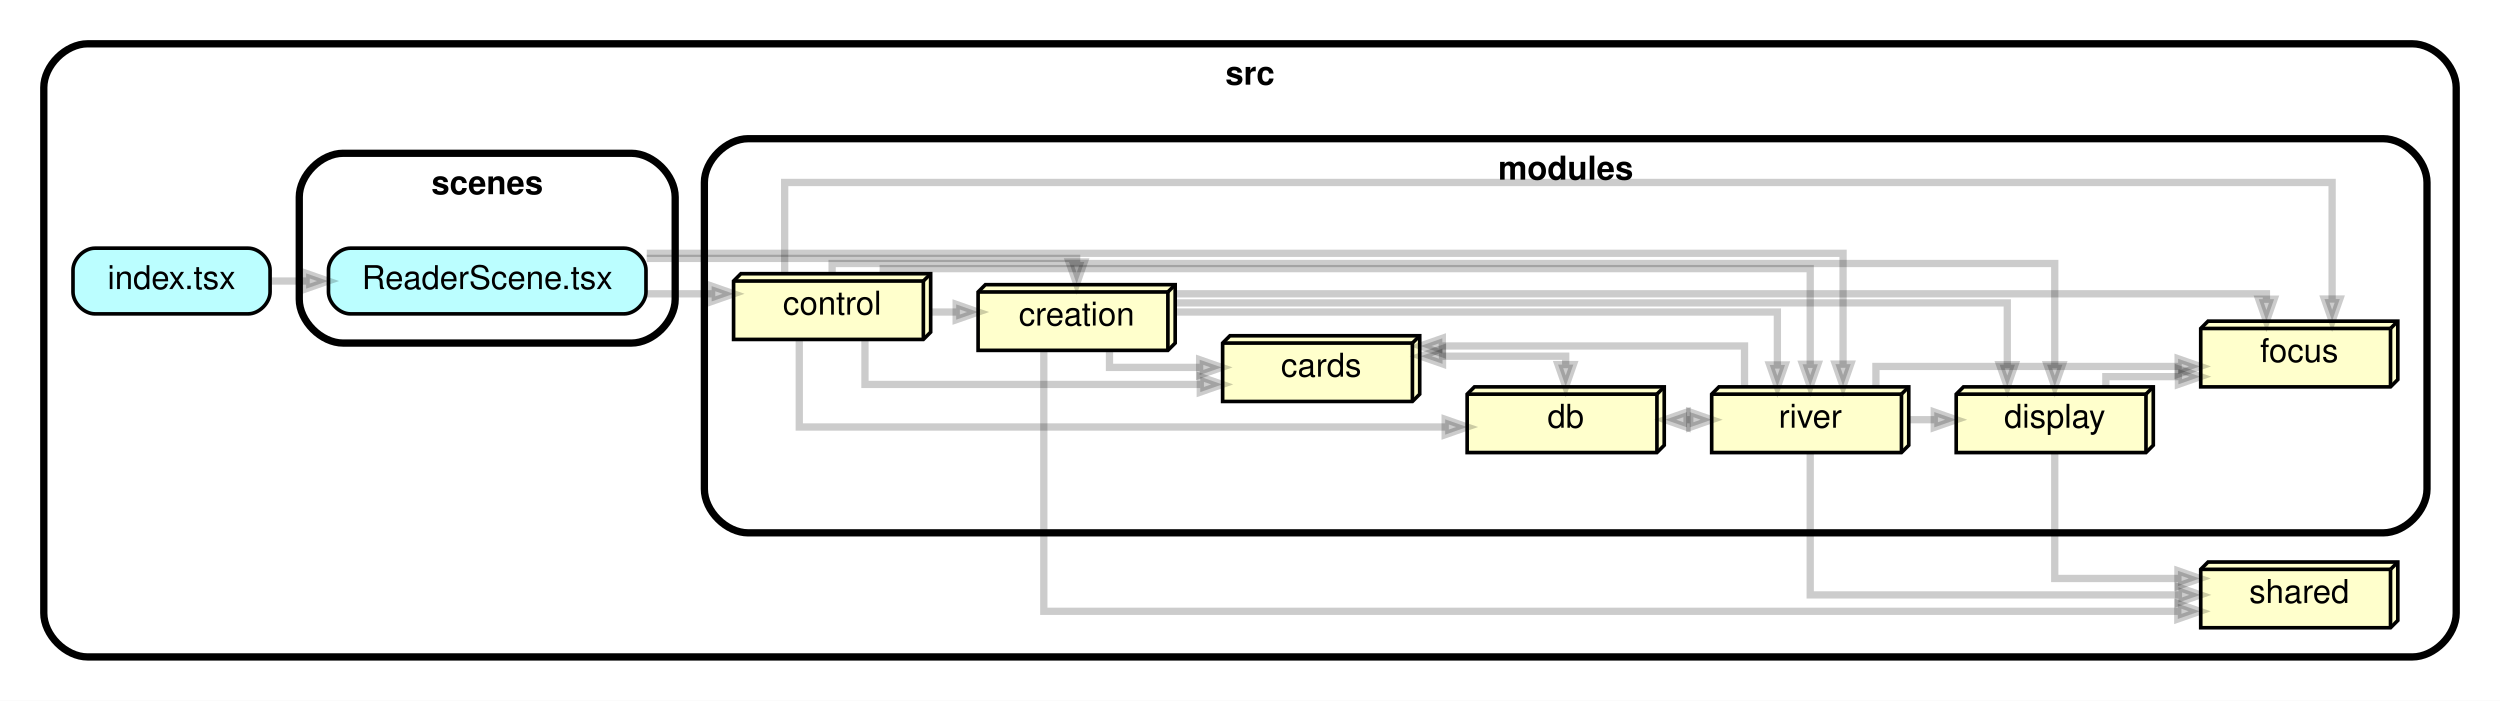
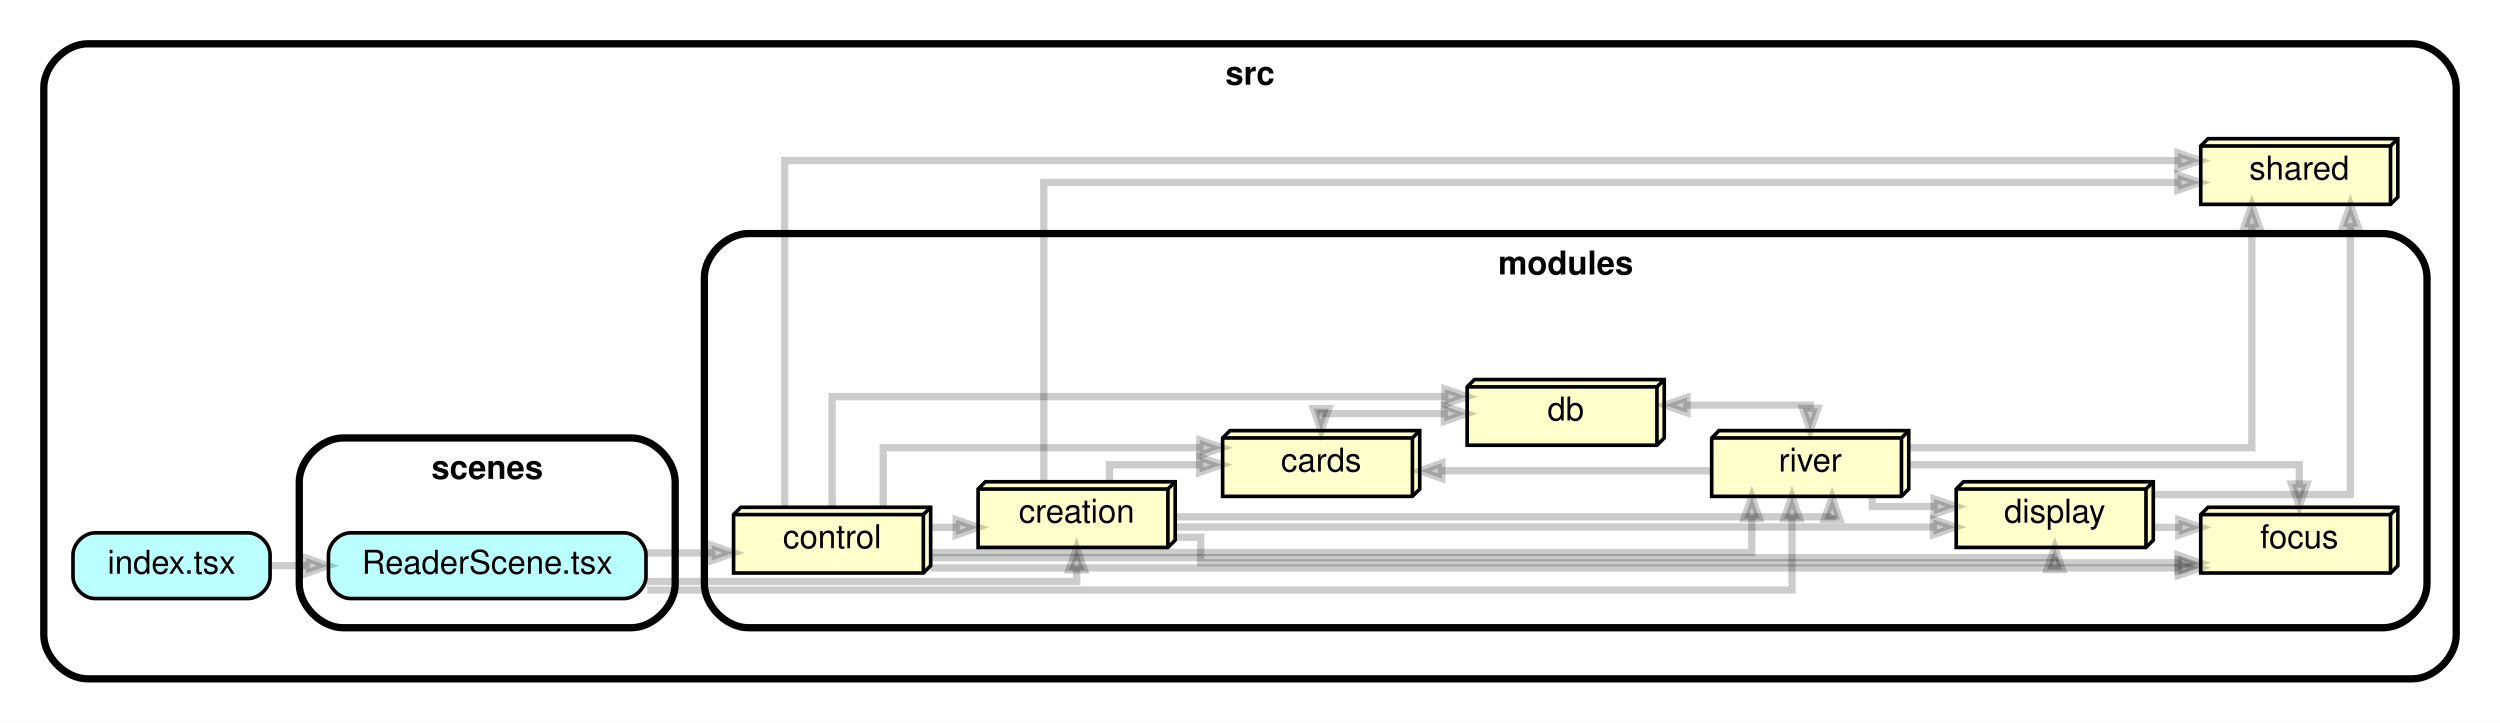
- <svg xmlns="http://www.w3.org/2000/svg" xmlns:xlink="http://www.w3.org/1999/xlink" width="685pt" height="192pt" viewBox="0.00 0.00 685.00 192.00">
-   <g id="graph0" class="graph" transform="scale(1 1) rotate(0) translate(4 188)">
-     <polygon fill="#ffffff" stroke="transparent" points="-4,4 -4,-188 681,-188 681,4 -4,4" />
+ <svg xmlns="http://www.w3.org/2000/svg" xmlns:xlink="http://www.w3.org/1999/xlink" width="685pt" height="198pt" viewBox="0.00 0.00 685.00 198.00">
+   <g id="graph0" class="graph" transform="scale(1 1) rotate(0) translate(4 194)">
+     <polygon fill="#ffffff" stroke="transparent" points="-4,4 -4,-194 681,-194 681,4 -4,4" />
    <g id="clust1" class="cluster">
-       <path fill="#ffffff" stroke="#000000" stroke-width="2" d="M20,-8C20,-8 657,-8 657,-8 663,-8 669,-14 669,-20 669,-20 669,-164 669,-164 669,-170 663,-176 657,-176 657,-176 20,-176 20,-176 14,-176 8,-170 8,-164 8,-164 8,-20 8,-20 8,-14 14,-8 20,-8" />
-       <text text-anchor="middle" x="338.5" y="-164.8" font-family="Helvetica,sans-Serif" font-weight="bold" font-size="9.00" fill="#000000">src</text>
+       <path fill="#ffffff" stroke="#000000" stroke-width="2" d="M20,-8C20,-8 657,-8 657,-8 663,-8 669,-14 669,-20 669,-20 669,-170 669,-170 669,-176 663,-182 657,-182 657,-182 20,-182 20,-182 14,-182 8,-176 8,-170 8,-170 8,-20 8,-20 8,-14 14,-8 20,-8" />
+       <text text-anchor="middle" x="338.5" y="-170.8" font-family="Helvetica,sans-Serif" font-weight="bold" font-size="9.00" fill="#000000">src</text>
    </g>
    <g id="clust2" class="cluster">
-       <path fill="#ffffff" stroke="#000000" stroke-width="2" d="M201,-42C201,-42 649,-42 649,-42 655,-42 661,-48 661,-54 661,-54 661,-138 661,-138 661,-144 655,-150 649,-150 649,-150 201,-150 201,-150 195,-150 189,-144 189,-138 189,-138 189,-54 189,-54 189,-48 195,-42 201,-42" />
-       <text text-anchor="middle" x="425" y="-138.8" font-family="Helvetica,sans-Serif" font-weight="bold" font-size="9.00" fill="#000000">modules</text>
+       <path fill="#ffffff" stroke="#000000" stroke-width="2" d="M201,-22C201,-22 649,-22 649,-22 655,-22 661,-28 661,-34 661,-34 661,-118 661,-118 661,-124 655,-130 649,-130 649,-130 201,-130 201,-130 195,-130 189,-124 189,-118 189,-118 189,-34 189,-34 189,-28 195,-22 201,-22" />
+       <text text-anchor="middle" x="425" y="-118.8" font-family="Helvetica,sans-Serif" font-weight="bold" font-size="9.00" fill="#000000">modules</text>
    </g>
    <g id="clust3" class="cluster">
-       <path fill="#ffffff" stroke="#000000" stroke-width="2" d="M90,-94C90,-94 169,-94 169,-94 175,-94 181,-100 181,-106 181,-106 181,-134 181,-134 181,-140 175,-146 169,-146 169,-146 90,-146 90,-146 84,-146 78,-140 78,-134 78,-134 78,-106 78,-106 78,-100 84,-94 90,-94" />
-       <text text-anchor="middle" x="129.5" y="-134.8" font-family="Helvetica,sans-Serif" font-weight="bold" font-size="9.00" fill="#000000">scenes</text>
+       <path fill="#ffffff" stroke="#000000" stroke-width="2" d="M90,-22C90,-22 169,-22 169,-22 175,-22 181,-28 181,-34 181,-34 181,-62 181,-62 181,-68 175,-74 169,-74 169,-74 90,-74 90,-74 84,-74 78,-68 78,-62 78,-62 78,-34 78,-34 78,-28 84,-22 90,-22" />
+       <text text-anchor="middle" x="129.5" y="-62.8" font-family="Helvetica,sans-Serif" font-weight="bold" font-size="9.00" fill="#000000">scenes</text>
    </g>
    <g id="node1" class="node">
      <g id="a_node1">
        <a xlink:href="src/index.tsx" xlink:title="index.tsx">
-           <path fill="#bbfeff" stroke="#000000" d="M64,-120C64,-120 22,-120 22,-120 19,-120 16,-117 16,-114 16,-114 16,-108 16,-108 16,-105 19,-102 22,-102 22,-102 64,-102 64,-102 67,-102 70,-105 70,-108 70,-108 70,-114 70,-114 70,-117 67,-120 64,-120" />
-           <text text-anchor="middle" x="43" y="-108.8" font-family="Helvetica,sans-Serif" font-size="9.00" fill="#000000">index.tsx</text>
+           <path fill="#bbfeff" stroke="#000000" d="M64,-48C64,-48 22,-48 22,-48 19,-48 16,-45 16,-42 16,-42 16,-36 16,-36 16,-33 19,-30 22,-30 22,-30 64,-30 64,-30 67,-30 70,-33 70,-36 70,-36 70,-42 70,-42 70,-45 67,-48 64,-48" />
+           <text text-anchor="middle" x="43" y="-36.8" font-family="Helvetica,sans-Serif" font-size="9.00" fill="#000000">index.tsx</text>
        </a>
      </g>
    </g>
    <g id="node2" class="node">
      <g id="a_node2">
        <a xlink:href="src/scenes/ReaderScene.tsx" xlink:title="ReaderScene.tsx">
-           <path fill="#bbfeff" stroke="#000000" d="M167,-120C167,-120 92,-120 92,-120 89,-120 86,-117 86,-114 86,-114 86,-108 86,-108 86,-105 89,-102 92,-102 92,-102 167,-102 167,-102 170,-102 173,-105 173,-108 173,-108 173,-114 173,-114 173,-117 170,-120 167,-120" />
-           <text text-anchor="middle" x="129.5" y="-108.8" font-family="Helvetica,sans-Serif" font-size="9.00" fill="#000000">ReaderScene.tsx</text>
+           <path fill="#bbfeff" stroke="#000000" d="M167,-48C167,-48 92,-48 92,-48 89,-48 86,-45 86,-42 86,-42 86,-36 86,-36 86,-33 89,-30 92,-30 92,-30 167,-30 167,-30 170,-30 173,-33 173,-36 173,-36 173,-42 173,-42 173,-45 170,-48 167,-48" />
+           <text text-anchor="middle" x="129.5" y="-36.8" font-family="Helvetica,sans-Serif" font-size="9.00" fill="#000000">ReaderScene.tsx</text>
        </a>
      </g>
    </g>
    <g id="edge1" class="edge">
-       <path fill="none" stroke="#000000" stroke-width="2" stroke-opacity="0.2" d="M70.369,-111C70.369,-111 79.87,-111 79.87,-111" />
-       <polygon fill="#000000" fill-opacity="0.2" stroke="#000000" stroke-width="2" stroke-opacity="0.2" points="79.87,-113.1 85.87,-111 79.87,-108.9 79.87,-113.1" />
+       <path fill="none" stroke="#000000" stroke-width="2" stroke-opacity="0.2" d="M70.369,-39C70.369,-39 79.87,-39 79.87,-39" />
+       <polygon fill="#000000" fill-opacity="0.2" stroke="#000000" stroke-width="2" stroke-opacity="0.2" points="79.87,-41.1 85.87,-39 79.87,-36.9 79.87,-41.1" />
    </g>
    <g id="node5" class="node">
      <g id="a_node5">
        <a xlink:href="src/modules/control" xlink:title="control">
-           <polygon fill="#ffffcc" stroke="#000000" points="251,-113 199,-113 197,-111 197,-95 249,-95 251,-97 251,-113" />
-           <polyline fill="none" stroke="#000000" points="249,-111 197,-111 " />
-           <polyline fill="none" stroke="#000000" points="249,-111 249,-95 " />
-           <polyline fill="none" stroke="#000000" points="249,-111 251,-113 " />
-           <text text-anchor="middle" x="224" y="-101.8" font-family="Helvetica,sans-Serif" font-size="9.00" fill="#000000">control</text>
-         </a>
-       </g>
-     </g>
-     <g id="edge23" class="edge">
-       <path fill="none" stroke="#000000" stroke-width="2" stroke-opacity="0.2" d="M173.154,-107.5C173.154,-107.5 190.987,-107.5 190.987,-107.5" />
-       <polygon fill="#000000" fill-opacity="0.2" stroke="#000000" stroke-width="2" stroke-opacity="0.2" points="190.987,-109.6 196.987,-107.5 190.987,-105.4 190.987,-109.6" />
+           <polygon fill="#ffffcc" stroke="#000000" points="251,-55 199,-55 197,-53 197,-37 249,-37 251,-39 251,-55" />
+           <polyline fill="none" stroke="#000000" points="249,-53 197,-53 " />
+           <polyline fill="none" stroke="#000000" points="249,-53 249,-37 " />
+           <polyline fill="none" stroke="#000000" points="249,-53 251,-55 " />
+           <text text-anchor="middle" x="224" y="-43.8" font-family="Helvetica,sans-Serif" font-size="9.00" fill="#000000">control</text>
+         </a>
+       </g>
+     </g>
+     <g id="edge24" class="edge">
+       <path fill="none" stroke="#000000" stroke-width="2" stroke-opacity="0.2" d="M173.154,-42.5C173.154,-42.5 190.987,-42.5 190.987,-42.5" />
+       <polygon fill="#000000" fill-opacity="0.2" stroke="#000000" stroke-width="2" stroke-opacity="0.2" points="190.987,-44.6 196.987,-42.5 190.987,-40.4 190.987,-44.6" />
    </g>
    <g id="node7" class="node">
      <g id="a_node7">
        <a xlink:href="src/modules/river" xlink:title="river">
-           <polygon fill="#ffffcc" stroke="#000000" points="519,-82 467,-82 465,-80 465,-64 517,-64 519,-66 519,-82" />
-           <polyline fill="none" stroke="#000000" points="517,-80 465,-80 " />
-           <polyline fill="none" stroke="#000000" points="517,-80 517,-64 " />
-           <polyline fill="none" stroke="#000000" points="517,-80 519,-82 " />
-           <text text-anchor="middle" x="492" y="-70.8" font-family="Helvetica,sans-Serif" font-size="9.00" fill="#000000">river</text>
-         </a>
-       </g>
-     </g>
-     <g id="edge25" class="edge">
-       <path fill="none" stroke="#000000" stroke-width="2" stroke-opacity="0.2" d="M173.208,-118.6C271.411,-118.6 501,-118.6 501,-118.6 501,-118.6 501,-88.228 501,-88.228" />
-       <polygon fill="#000000" fill-opacity="0.2" stroke="#000000" stroke-width="2" stroke-opacity="0.2" points="503.1,-88.228 501,-82.228 498.9,-88.228 503.1,-88.228" />
+           <polygon fill="#ffffcc" stroke="#000000" points="519,-76 467,-76 465,-74 465,-58 517,-58 519,-60 519,-76" />
+           <polyline fill="none" stroke="#000000" points="517,-74 465,-74 " />
+           <polyline fill="none" stroke="#000000" points="517,-74 517,-58 " />
+           <polyline fill="none" stroke="#000000" points="517,-74 519,-76 " />
+           <text text-anchor="middle" x="492" y="-64.8" font-family="Helvetica,sans-Serif" font-size="9.00" fill="#000000">river</text>
+         </a>
+       </g>
+     </g>
+     <g id="edge26" class="edge">
+       <path fill="none" stroke="#000000" stroke-width="2" stroke-opacity="0.2" d="M173.337,-32.333C268.799,-32.333 487,-32.333 487,-32.333 487,-32.333 487,-51.892 487,-51.892" />
+       <polygon fill="#000000" fill-opacity="0.2" stroke="#000000" stroke-width="2" stroke-opacity="0.2" points="484.9,-51.892 487,-57.892 489.1,-51.892 484.9,-51.892" />
    </g>
    <g id="node8" class="node">
      <g id="a_node8">
        <a xlink:href="src/modules/creation" xlink:title="creation">
-           <polygon fill="#ffffcc" stroke="#000000" points="318,-110 266,-110 264,-108 264,-92 316,-92 318,-94 318,-110" />
-           <polyline fill="none" stroke="#000000" points="316,-108 264,-108 " />
-           <polyline fill="none" stroke="#000000" points="316,-108 316,-92 " />
-           <polyline fill="none" stroke="#000000" points="316,-108 318,-110 " />
-           <text text-anchor="middle" x="291" y="-98.8" font-family="Helvetica,sans-Serif" font-size="9.00" fill="#000000">creation</text>
-         </a>
-       </g>
-     </g>
-     <g id="edge24" class="edge">
-       <path fill="none" stroke="#000000" stroke-width="2" stroke-opacity="0.2" d="M173.204,-117.2C221.033,-117.2 291,-117.2 291,-117.2 291,-117.2 291,-116.236 291,-116.236" />
-       <polygon fill="#000000" fill-opacity="0.2" stroke="#000000" stroke-width="2" stroke-opacity="0.2" points="293.1,-116.236 291,-110.236 288.9,-116.236 293.1,-116.236" />
+           <polygon fill="#ffffcc" stroke="#000000" points="318,-62 266,-62 264,-60 264,-44 316,-44 318,-46 318,-62" />
+           <polyline fill="none" stroke="#000000" points="316,-60 264,-60 " />
+           <polyline fill="none" stroke="#000000" points="316,-60 316,-44 " />
+           <polyline fill="none" stroke="#000000" points="316,-60 318,-62 " />
+           <text text-anchor="middle" x="291" y="-50.8" font-family="Helvetica,sans-Serif" font-size="9.00" fill="#000000">creation</text>
+         </a>
+       </g>
+     </g>
+     <g id="edge25" class="edge">
+       <path fill="none" stroke="#000000" stroke-width="2" stroke-opacity="0.2" d="M173.204,-34.667C221.033,-34.667 291,-34.667 291,-34.667 291,-34.667 291,-37.833 291,-37.833" />
+       <polygon fill="#000000" fill-opacity="0.2" stroke="#000000" stroke-width="2" stroke-opacity="0.2" points="288.9,-37.833 291,-43.833 293.1,-37.833 288.9,-37.833" />
    </g>
    <g id="node3" class="node">
      <g id="a_node3">
        <a xlink:href="src/modules/cards" xlink:title="cards">
-           <polygon fill="#ffffcc" stroke="#000000" points="385,-96 333,-96 331,-94 331,-78 383,-78 385,-80 385,-96" />
-           <polyline fill="none" stroke="#000000" points="383,-94 331,-94 " />
-           <polyline fill="none" stroke="#000000" points="383,-94 383,-78 " />
-           <polyline fill="none" stroke="#000000" points="383,-94 385,-96 " />
-           <text text-anchor="middle" x="358" y="-84.8" font-family="Helvetica,sans-Serif" font-size="9.00" fill="#000000">cards</text>
+           <polygon fill="#ffffcc" stroke="#000000" points="385,-76 333,-76 331,-74 331,-58 383,-58 385,-60 385,-76" />
+           <polyline fill="none" stroke="#000000" points="383,-74 331,-74 " />
+           <polyline fill="none" stroke="#000000" points="383,-74 383,-58 " />
+           <polyline fill="none" stroke="#000000" points="383,-74 385,-76 " />
+           <text text-anchor="middle" x="358" y="-64.8" font-family="Helvetica,sans-Serif" font-size="9.00" fill="#000000">cards</text>
        </a>
      </g>
    </g>
    <g id="node4" class="node">
      <g id="a_node4">
        <a xlink:href="src/modules/db" xlink:title="db">
-           <polygon fill="#ffffcc" stroke="#000000" points="452,-82 400,-82 398,-80 398,-64 450,-64 452,-66 452,-82" />
-           <polyline fill="none" stroke="#000000" points="450,-80 398,-80 " />
-           <polyline fill="none" stroke="#000000" points="450,-80 450,-64 " />
-           <polyline fill="none" stroke="#000000" points="450,-80 452,-82 " />
-           <text text-anchor="middle" x="425" y="-70.8" font-family="Helvetica,sans-Serif" font-size="9.00" fill="#000000">db</text>
+           <polygon fill="#ffffcc" stroke="#000000" points="452,-90 400,-90 398,-88 398,-72 450,-72 452,-74 452,-90" />
+           <polyline fill="none" stroke="#000000" points="450,-88 398,-88 " />
+           <polyline fill="none" stroke="#000000" points="450,-88 450,-72 " />
+           <polyline fill="none" stroke="#000000" points="450,-88 452,-90 " />
+           <text text-anchor="middle" x="425" y="-78.8" font-family="Helvetica,sans-Serif" font-size="9.00" fill="#000000">db</text>
        </a>
      </g>
    </g>
    <g id="edge2" class="edge">
-       <path fill="none" stroke="#000000" stroke-width="2" stroke-opacity="0.2" d="M391.252,-90.4C391.252,-90.4 425,-90.4 425,-90.4 425,-90.4 425,-88.108 425,-88.108" />
-       <polygon fill="#000000" fill-opacity="0.2" stroke="#000000" stroke-width="2" stroke-opacity="0.2" points="391.252,-88.3 385.252,-90.4 391.251,-92.5 391.252,-88.3" />
-       <polygon fill="#000000" fill-opacity="0.2" stroke="#000000" stroke-width="2" stroke-opacity="0.2" points="427.1,-88.108 425,-82.108 422.9,-88.108 427.1,-88.108" />
-     </g>
-     <g id="edge15" class="edge">
-       <path fill="none" stroke="#000000" stroke-width="2" stroke-opacity="0.2" d="M458.252,-73C458.252,-73 458.99,-73 458.99,-73" />
-       <polygon fill="#000000" fill-opacity="0.2" stroke="#000000" stroke-width="2" stroke-opacity="0.2" points="458.99,-75.1 464.99,-73 458.99,-70.9 458.99,-75.1" />
-       <polygon fill="#000000" fill-opacity="0.2" stroke="#000000" stroke-width="2" stroke-opacity="0.2" points="458.252,-70.9 452.252,-73 458.251,-75.1 458.252,-70.9" />
+       <path fill="none" stroke="#000000" stroke-width="2" stroke-opacity="0.2" d="M358,-80.204C358,-80.204 358,-80.667 358,-80.667 358,-80.667 391.748,-80.667 391.748,-80.667" />
+       <polygon fill="#000000" fill-opacity="0.2" stroke="#000000" stroke-width="2" stroke-opacity="0.2" points="360.1,-82.04 358,-76.04 355.9,-82.04 360.1,-82.04" />
+       <polygon fill="#000000" fill-opacity="0.2" stroke="#000000" stroke-width="2" stroke-opacity="0.2" points="391.749,-82.767 397.748,-80.667 391.748,-78.567 391.749,-82.767" />
+     </g>
+     <g id="edge16" class="edge">
+       <path fill="none" stroke="#000000" stroke-width="2" stroke-opacity="0.2" d="M458.252,-83C458.252,-83 492,-83 492,-83 492,-83 492,-82.122 492,-82.122" />
+       <polygon fill="#000000" fill-opacity="0.2" stroke="#000000" stroke-width="2" stroke-opacity="0.2" points="458.252,-80.9 452.252,-83 458.251,-85.1 458.252,-80.9" />
+       <polygon fill="#000000" fill-opacity="0.2" stroke="#000000" stroke-width="2" stroke-opacity="0.2" points="494.1,-82.122 492,-76.122 489.9,-82.122 494.1,-82.122" />
+     </g>
+     <g id="edge5" class="edge">
+       <path fill="none" stroke="#000000" stroke-width="2" stroke-opacity="0.2" d="M238,-55.146C238,-62.402 238,-71.333 238,-71.333 238,-71.333 324.77,-71.333 324.77,-71.333" />
+       <polygon fill="#000000" fill-opacity="0.2" stroke="#000000" stroke-width="2" stroke-opacity="0.2" points="324.77,-73.433 330.77,-71.333 324.77,-69.233 324.77,-73.433" />
    </g>
    <g id="edge3" class="edge">
-       <path fill="none" stroke="#000000" stroke-width="2" stroke-opacity="0.2" d="M233,-94.829C233,-89.047 233,-82.667 233,-82.667 233,-82.667 324.877,-82.667 324.877,-82.667" />
-       <polygon fill="#000000" fill-opacity="0.2" stroke="#000000" stroke-width="2" stroke-opacity="0.2" points="324.877,-84.767 330.877,-82.667 324.877,-80.567 324.877,-84.767" />
-     </g>
-     <g id="edge4" class="edge">
-       <path fill="none" stroke="#000000" stroke-width="2" stroke-opacity="0.2" d="M215,-94.983C215,-85.212 215,-71 215,-71 215,-71 391.976,-71 391.976,-71" />
-       <polygon fill="#000000" fill-opacity="0.2" stroke="#000000" stroke-width="2" stroke-opacity="0.2" points="391.976,-73.1 397.976,-71 391.976,-68.9 391.976,-73.1" />
+       <path fill="none" stroke="#000000" stroke-width="2" stroke-opacity="0.2" d="M224,-55.123C224,-66.742 224,-85.333 224,-85.333 224,-85.333 391.892,-85.333 391.892,-85.333" />
+       <polygon fill="#000000" fill-opacity="0.2" stroke="#000000" stroke-width="2" stroke-opacity="0.2" points="391.892,-87.433 397.892,-85.333 391.892,-83.233 391.892,-87.433" />
    </g>
    <g id="node6" class="node">
      <g id="a_node6">
        <a xlink:href="src/modules/display" xlink:title="display">
-           <polygon fill="#ffffcc" stroke="#000000" points="586,-82 534,-82 532,-80 532,-64 584,-64 586,-66 586,-82" />
-           <polyline fill="none" stroke="#000000" points="584,-80 532,-80 " />
-           <polyline fill="none" stroke="#000000" points="584,-80 584,-64 " />
-           <polyline fill="none" stroke="#000000" points="584,-80 586,-82 " />
-           <text text-anchor="middle" x="559" y="-70.8" font-family="Helvetica,sans-Serif" font-size="9.00" fill="#000000">display</text>
-         </a>
-       </g>
-     </g>
-     <g id="edge5" class="edge">
-       <path fill="none" stroke="#000000" stroke-width="2" stroke-opacity="0.2" d="M224,-113.063C224,-114.648 224,-115.8 224,-115.8 224,-115.8 559,-115.8 559,-115.8 559,-115.8 559,-88.077 559,-88.077" />
-       <polygon fill="#000000" fill-opacity="0.2" stroke="#000000" stroke-width="2" stroke-opacity="0.2" points="561.1,-88.077 559,-82.077 556.9,-88.077 561.1,-88.077" />
+           <polygon fill="#ffffcc" stroke="#000000" points="586,-62 534,-62 532,-60 532,-44 584,-44 586,-46 586,-62" />
+           <polyline fill="none" stroke="#000000" points="584,-60 532,-60 " />
+           <polyline fill="none" stroke="#000000" points="584,-60 584,-44 " />
+           <polyline fill="none" stroke="#000000" points="584,-60 586,-62 " />
+           <text text-anchor="middle" x="559" y="-50.8" font-family="Helvetica,sans-Serif" font-size="9.00" fill="#000000">display</text>
+         </a>
+       </g>
+     </g>
+     <g id="edge4" class="edge">
+       <path fill="none" stroke="#000000" stroke-width="2" stroke-opacity="0.2" d="M251.131,-41.2C330.883,-41.2 559,-41.2 559,-41.2 559,-41.2 559,-41.474 559,-41.474" />
+       <polygon fill="#000000" fill-opacity="0.2" stroke="#000000" stroke-width="2" stroke-opacity="0.2" points="556.9,-37.937 559,-43.937 561.1,-37.937 556.9,-37.937" />
    </g>
    <g id="edge6" class="edge">
-       <path fill="none" stroke="#000000" stroke-width="2" stroke-opacity="0.2" d="M238,-113.125C238,-113.902 238,-114.4 238,-114.4 238,-114.4 492,-114.4 492,-114.4 492,-114.4 492,-88.188 492,-88.188" />
-       <polygon fill="#000000" fill-opacity="0.2" stroke="#000000" stroke-width="2" stroke-opacity="0.2" points="494.1,-88.188 492,-82.188 489.9,-88.188 494.1,-88.188" />
+       <path fill="none" stroke="#000000" stroke-width="2" stroke-opacity="0.2" d="M251.448,-42.6C316.761,-42.6 476,-42.6 476,-42.6 476,-42.6 476,-51.914 476,-51.914" />
+       <polygon fill="#000000" fill-opacity="0.2" stroke="#000000" stroke-width="2" stroke-opacity="0.2" points="473.9,-51.914 476,-57.914 478.1,-51.914 473.9,-51.914" />
    </g>
    <g id="edge7" class="edge">
-       <path fill="none" stroke="#000000" stroke-width="2" stroke-opacity="0.2" d="M251.251,-102.5C251.251,-102.5 257.99,-102.5 257.99,-102.5" />
-       <polygon fill="#000000" fill-opacity="0.2" stroke="#000000" stroke-width="2" stroke-opacity="0.2" points="257.99,-104.6 263.99,-102.5 257.99,-100.4 257.99,-104.6" />
+       <path fill="none" stroke="#000000" stroke-width="2" stroke-opacity="0.2" d="M251.251,-49.5C251.251,-49.5 257.99,-49.5 257.99,-49.5" />
+       <polygon fill="#000000" fill-opacity="0.2" stroke="#000000" stroke-width="2" stroke-opacity="0.2" points="257.99,-51.6 263.99,-49.5 257.99,-47.4 257.99,-51.6" />
    </g>
    <g id="node9" class="node">
      <g id="a_node9">
        <a xlink:href="src/modules/focus" xlink:title="focus">
-           <polygon fill="#ffffcc" stroke="#000000" points="653,-100 601,-100 599,-98 599,-82 651,-82 653,-84 653,-100" />
-           <polyline fill="none" stroke="#000000" points="651,-98 599,-98 " />
-           <polyline fill="none" stroke="#000000" points="651,-98 651,-82 " />
-           <polyline fill="none" stroke="#000000" points="651,-98 653,-100 " />
-           <text text-anchor="middle" x="626" y="-88.8" font-family="Helvetica,sans-Serif" font-size="9.00" fill="#000000">focus</text>
+           <polygon fill="#ffffcc" stroke="#000000" points="653,-55 601,-55 599,-53 599,-37 651,-37 653,-39 653,-55" />
+           <polyline fill="none" stroke="#000000" points="651,-53 599,-53 " />
+           <polyline fill="none" stroke="#000000" points="651,-53 651,-37 " />
+           <polyline fill="none" stroke="#000000" points="651,-53 653,-55 " />
+           <text text-anchor="middle" x="626" y="-43.8" font-family="Helvetica,sans-Serif" font-size="9.00" fill="#000000">focus</text>
        </a>
      </g>
    </g>
    <g id="edge8" class="edge">
-       <path fill="none" stroke="#000000" stroke-width="2" stroke-opacity="0.2" d="M211,-113.291C211,-123.357 211,-138 211,-138 211,-138 635,-138 635,-138 635,-138 635,-106.062 635,-106.062" />
-       <polygon fill="#000000" fill-opacity="0.2" stroke="#000000" stroke-width="2" stroke-opacity="0.2" points="637.1,-106.062 635,-100.062 632.9,-106.062 637.1,-106.062" />
-     </g>
-     <g id="edge17" class="edge">
-       <path fill="none" stroke="#000000" stroke-width="2" stroke-opacity="0.2" d="M573,-82.063C573,-83.648 573,-84.8 573,-84.8 573,-84.8 592.879,-84.8 592.879,-84.8" />
-       <polygon fill="#000000" fill-opacity="0.2" stroke="#000000" stroke-width="2" stroke-opacity="0.2" points="592.879,-86.9 598.879,-84.8 592.879,-82.7 592.879,-86.9" />
+       <path fill="none" stroke="#000000" stroke-width="2" stroke-opacity="0.2" d="M251.001,-38.4C251.001,-38.4 592.853,-38.4 592.853,-38.4" />
+       <polygon fill="#000000" fill-opacity="0.2" stroke="#000000" stroke-width="2" stroke-opacity="0.2" points="592.853,-40.5 598.853,-38.4 592.853,-36.3 592.853,-40.5" />
    </g>
    <g id="node10" class="node">
      <g id="a_node10">
        <a xlink:href="src/shared" xlink:title="shared">
-           <polygon fill="#ffffcc" stroke="#000000" points="653,-34 601,-34 599,-32 599,-16 651,-16 653,-18 653,-34" />
-           <polyline fill="none" stroke="#000000" points="651,-32 599,-32 " />
-           <polyline fill="none" stroke="#000000" points="651,-32 651,-16 " />
-           <polyline fill="none" stroke="#000000" points="651,-32 653,-34 " />
-           <text text-anchor="middle" x="626" y="-22.8" font-family="Helvetica,sans-Serif" font-size="9.00" fill="#000000">shared</text>
-         </a>
-       </g>
-     </g>
-     <g id="edge16" class="edge">
-       <path fill="none" stroke="#000000" stroke-width="2" stroke-opacity="0.2" d="M559,-63.775C559,-51.006 559,-29.5 559,-29.5 559,-29.5 592.749,-29.5 592.749,-29.5" />
-       <polygon fill="#000000" fill-opacity="0.2" stroke="#000000" stroke-width="2" stroke-opacity="0.2" points="592.749,-31.6 598.749,-29.5 592.749,-27.4 592.749,-31.6" />
+           <polygon fill="#ffffcc" stroke="#000000" points="653,-156 601,-156 599,-154 599,-138 651,-138 653,-140 653,-156" />
+           <polyline fill="none" stroke="#000000" points="651,-154 599,-154 " />
+           <polyline fill="none" stroke="#000000" points="651,-154 651,-138 " />
+           <polyline fill="none" stroke="#000000" points="651,-154 653,-156 " />
+           <text text-anchor="middle" x="626" y="-144.8" font-family="Helvetica,sans-Serif" font-size="9.00" fill="#000000">shared</text>
+         </a>
+       </g>
+     </g>
+     <g id="edge9" class="edge">
+       <path fill="none" stroke="#000000" stroke-width="2" stroke-opacity="0.2" d="M211,-55.229C211,-80.682 211,-150 211,-150 211,-150 592.771,-150 592.771,-150" />
+       <polygon fill="#000000" fill-opacity="0.2" stroke="#000000" stroke-width="2" stroke-opacity="0.2" points="592.771,-152.1 598.771,-150 592.771,-147.9 592.771,-152.1" />
    </g>
    <g id="edge18" class="edge">
-       <path fill="none" stroke="#000000" stroke-width="2" stroke-opacity="0.2" d="M474,-82.154C474,-87.499 474,-93.2 474,-93.2 474,-93.2 391.197,-93.2 391.197,-93.2" />
-       <polygon fill="#000000" fill-opacity="0.2" stroke="#000000" stroke-width="2" stroke-opacity="0.2" points="391.197,-91.1 385.197,-93.2 391.197,-95.3 391.197,-91.1" />
+       <path fill="none" stroke="#000000" stroke-width="2" stroke-opacity="0.2" d="M586.251,-49.5C586.251,-49.5 592.99,-49.5 592.99,-49.5" />
+       <polygon fill="#000000" fill-opacity="0.2" stroke="#000000" stroke-width="2" stroke-opacity="0.2" points="592.99,-51.6 598.99,-49.5 592.99,-47.4 592.99,-51.6" />
+     </g>
+     <g id="edge17" class="edge">
+       <path fill="none" stroke="#000000" stroke-width="2" stroke-opacity="0.2" d="M586.423,-58.5C609.922,-58.5 640,-58.5 640,-58.5 640,-58.5 640,-131.862 640,-131.862" />
+       <polygon fill="#000000" fill-opacity="0.2" stroke="#000000" stroke-width="2" stroke-opacity="0.2" points="637.9,-131.862 640,-137.862 642.1,-131.862 637.9,-131.862" />
    </g>
    <g id="edge19" class="edge">
-       <path fill="none" stroke="#000000" stroke-width="2" stroke-opacity="0.2" d="M519.251,-73C519.251,-73 525.99,-73 525.99,-73" />
-       <polygon fill="#000000" fill-opacity="0.2" stroke="#000000" stroke-width="2" stroke-opacity="0.2" points="525.99,-75.1 531.99,-73 525.99,-70.9 525.99,-75.1" />
+       <path fill="none" stroke="#000000" stroke-width="2" stroke-opacity="0.2" d="M464.883,-65C464.883,-65 391.077,-65 391.077,-65" />
+       <polygon fill="#000000" fill-opacity="0.2" stroke="#000000" stroke-width="2" stroke-opacity="0.2" points="391.077,-62.9 385.077,-65 391.077,-67.1 391.077,-62.9" />
    </g>
    <g id="edge20" class="edge">
-       <path fill="none" stroke="#000000" stroke-width="2" stroke-opacity="0.2" d="M510,-82.329C510,-85.19 510,-87.6 510,-87.6 510,-87.6 592.803,-87.6 592.803,-87.6" />
-       <polygon fill="#000000" fill-opacity="0.2" stroke="#000000" stroke-width="2" stroke-opacity="0.2" points="592.803,-89.7 598.803,-87.6 592.803,-85.5 592.803,-89.7" />
+       <path fill="none" stroke="#000000" stroke-width="2" stroke-opacity="0.2" d="M509,-57.937C509,-56.352 509,-55.2 509,-55.2 509,-55.2 525.951,-55.2 525.951,-55.2" />
+       <polygon fill="#000000" fill-opacity="0.2" stroke="#000000" stroke-width="2" stroke-opacity="0.2" points="525.951,-57.3 531.951,-55.2 525.951,-53.1 525.951,-57.3" />
    </g>
    <g id="edge21" class="edge">
-       <path fill="none" stroke="#000000" stroke-width="2" stroke-opacity="0.2" d="M492,-63.745C492,-49.797 492,-25 492,-25 492,-25 592.883,-25 592.883,-25" />
-       <polygon fill="#000000" fill-opacity="0.2" stroke="#000000" stroke-width="2" stroke-opacity="0.2" points="592.883,-27.1 598.883,-25 592.883,-22.9 592.883,-27.1" />
-     </g>
-     <g id="edge9" class="edge">
-       <path fill="none" stroke="#000000" stroke-width="2" stroke-opacity="0.2" d="M300,-91.96C300,-89.419 300,-87.333 300,-87.333 300,-87.333 324.698,-87.333 324.698,-87.333" />
-       <polygon fill="#000000" fill-opacity="0.2" stroke="#000000" stroke-width="2" stroke-opacity="0.2" points="324.698,-89.433 330.698,-87.333 324.698,-85.233 324.698,-89.433" />
+       <path fill="none" stroke="#000000" stroke-width="2" stroke-opacity="0.2" d="M519.117,-66.667C558.272,-66.667 626,-66.667 626,-66.667 626,-66.667 626,-61.366 626,-61.366" />
+       <polygon fill="#000000" fill-opacity="0.2" stroke="#000000" stroke-width="2" stroke-opacity="0.2" points="628.1,-61.366 626,-55.366 623.9,-61.366 628.1,-61.366" />
+     </g>
+     <g id="edge22" class="edge">
+       <path fill="none" stroke="#000000" stroke-width="2" stroke-opacity="0.2" d="M519.155,-71.333C554.83,-71.333 613,-71.333 613,-71.333 613,-71.333 613,-131.722 613,-131.722" />
+       <polygon fill="#000000" fill-opacity="0.2" stroke="#000000" stroke-width="2" stroke-opacity="0.2" points="610.9,-131.722 613,-137.722 615.1,-131.722 610.9,-131.722" />
    </g>
    <g id="edge10" class="edge">
-       <path fill="none" stroke="#000000" stroke-width="2" stroke-opacity="0.2" d="M318.289,-105C384.072,-105 546,-105 546,-105 546,-105 546,-88.084 546,-88.084" />
-       <polygon fill="#000000" fill-opacity="0.2" stroke="#000000" stroke-width="2" stroke-opacity="0.2" points="548.1,-88.084 546,-82.084 543.9,-88.084 548.1,-88.084" />
+       <path fill="none" stroke="#000000" stroke-width="2" stroke-opacity="0.2" d="M300,-62.04C300,-64.581 300,-66.667 300,-66.667 300,-66.667 324.698,-66.667 324.698,-66.667" />
+       <polygon fill="#000000" fill-opacity="0.2" stroke="#000000" stroke-width="2" stroke-opacity="0.2" points="324.698,-68.767 330.698,-66.667 324.698,-64.567 324.698,-68.767" />
+     </g>
+     <g id="edge11" class="edge">
+       <path fill="none" stroke="#000000" stroke-width="2" stroke-opacity="0.2" d="M318.172,-49.6C318.172,-49.6 525.756,-49.6 525.756,-49.6" />
+       <polygon fill="#000000" fill-opacity="0.2" stroke="#000000" stroke-width="2" stroke-opacity="0.2" points="525.756,-51.7 531.756,-49.6 525.756,-47.5 525.756,-51.7" />
+     </g>
+     <g id="edge13" class="edge">
+       <path fill="none" stroke="#000000" stroke-width="2" stroke-opacity="0.2" d="M318.062,-52.4C374.171,-52.4 498,-52.4 498,-52.4 498,-52.4 498,-52.927 498,-52.927" />
+       <polygon fill="#000000" fill-opacity="0.2" stroke="#000000" stroke-width="2" stroke-opacity="0.2" points="495.9,-51.671 498,-57.671 500.1,-51.671 495.9,-51.671" />
    </g>
    <g id="edge12" class="edge">
-       <path fill="none" stroke="#000000" stroke-width="2" stroke-opacity="0.2" d="M318.102,-102.5C371.027,-102.5 483,-102.5 483,-102.5 483,-102.5 483,-88.011 483,-88.011" />
-       <polygon fill="#000000" fill-opacity="0.2" stroke="#000000" stroke-width="2" stroke-opacity="0.2" points="485.1,-88.011 483,-82.011 480.9,-88.011 485.1,-88.011" />
-     </g>
-     <g id="edge11" class="edge">
-       <path fill="none" stroke="#000000" stroke-width="2" stroke-opacity="0.2" d="M318.234,-107.5C396.585,-107.5 617,-107.5 617,-107.5 617,-107.5 617,-106.022 617,-106.022" />
-       <polygon fill="#000000" fill-opacity="0.2" stroke="#000000" stroke-width="2" stroke-opacity="0.2" points="619.1,-106.022 617,-100.022 614.9,-106.022 619.1,-106.022" />
-     </g>
-     <g id="edge13" class="edge">
-       <path fill="none" stroke="#000000" stroke-width="2" stroke-opacity="0.2" d="M282,-91.766C282,-70.621 282,-20.5 282,-20.5 282,-20.5 592.719,-20.5 592.719,-20.5" />
-       <polygon fill="#000000" fill-opacity="0.2" stroke="#000000" stroke-width="2" stroke-opacity="0.2" points="592.719,-22.6 598.719,-20.5 592.719,-18.4 592.719,-22.6" />
+       <path fill="none" stroke="#000000" stroke-width="2" stroke-opacity="0.2" d="M318.12,-46.8C322.159,-46.8 325,-46.8 325,-46.8 325,-46.8 325,-39.8 325,-39.8 325,-39.8 592.757,-39.8 592.757,-39.8" />
+       <polygon fill="#000000" fill-opacity="0.2" stroke="#000000" stroke-width="2" stroke-opacity="0.2" points="592.757,-41.9 598.757,-39.8 592.757,-37.7 592.757,-41.9" />
+     </g>
+     <g id="edge14" class="edge">
+       <path fill="none" stroke="#000000" stroke-width="2" stroke-opacity="0.2" d="M282,-62.058C282,-85.076 282,-144 282,-144 282,-144 592.719,-144 592.719,-144" />
+       <polygon fill="#000000" fill-opacity="0.2" stroke="#000000" stroke-width="2" stroke-opacity="0.2" points="592.719,-146.1 598.719,-144 592.719,-141.9 592.719,-146.1" />
    </g>
  </g>
</svg>
